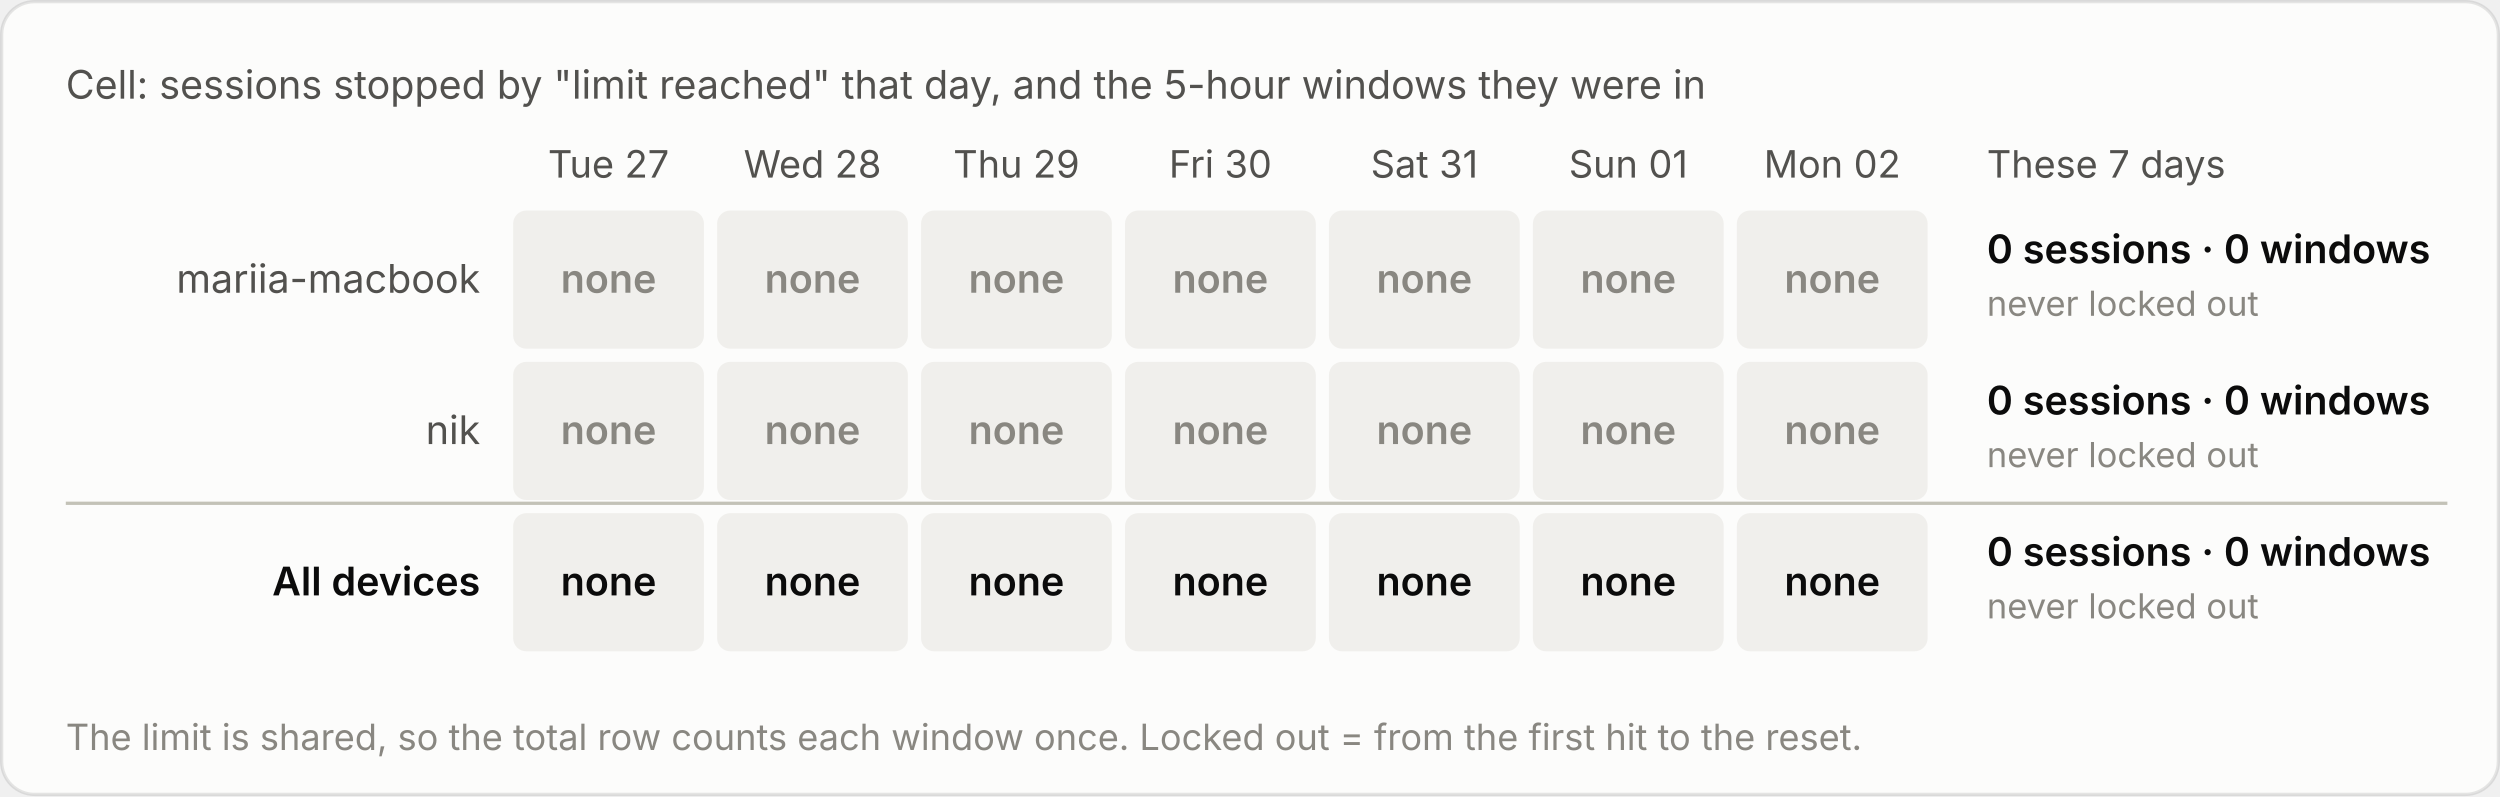
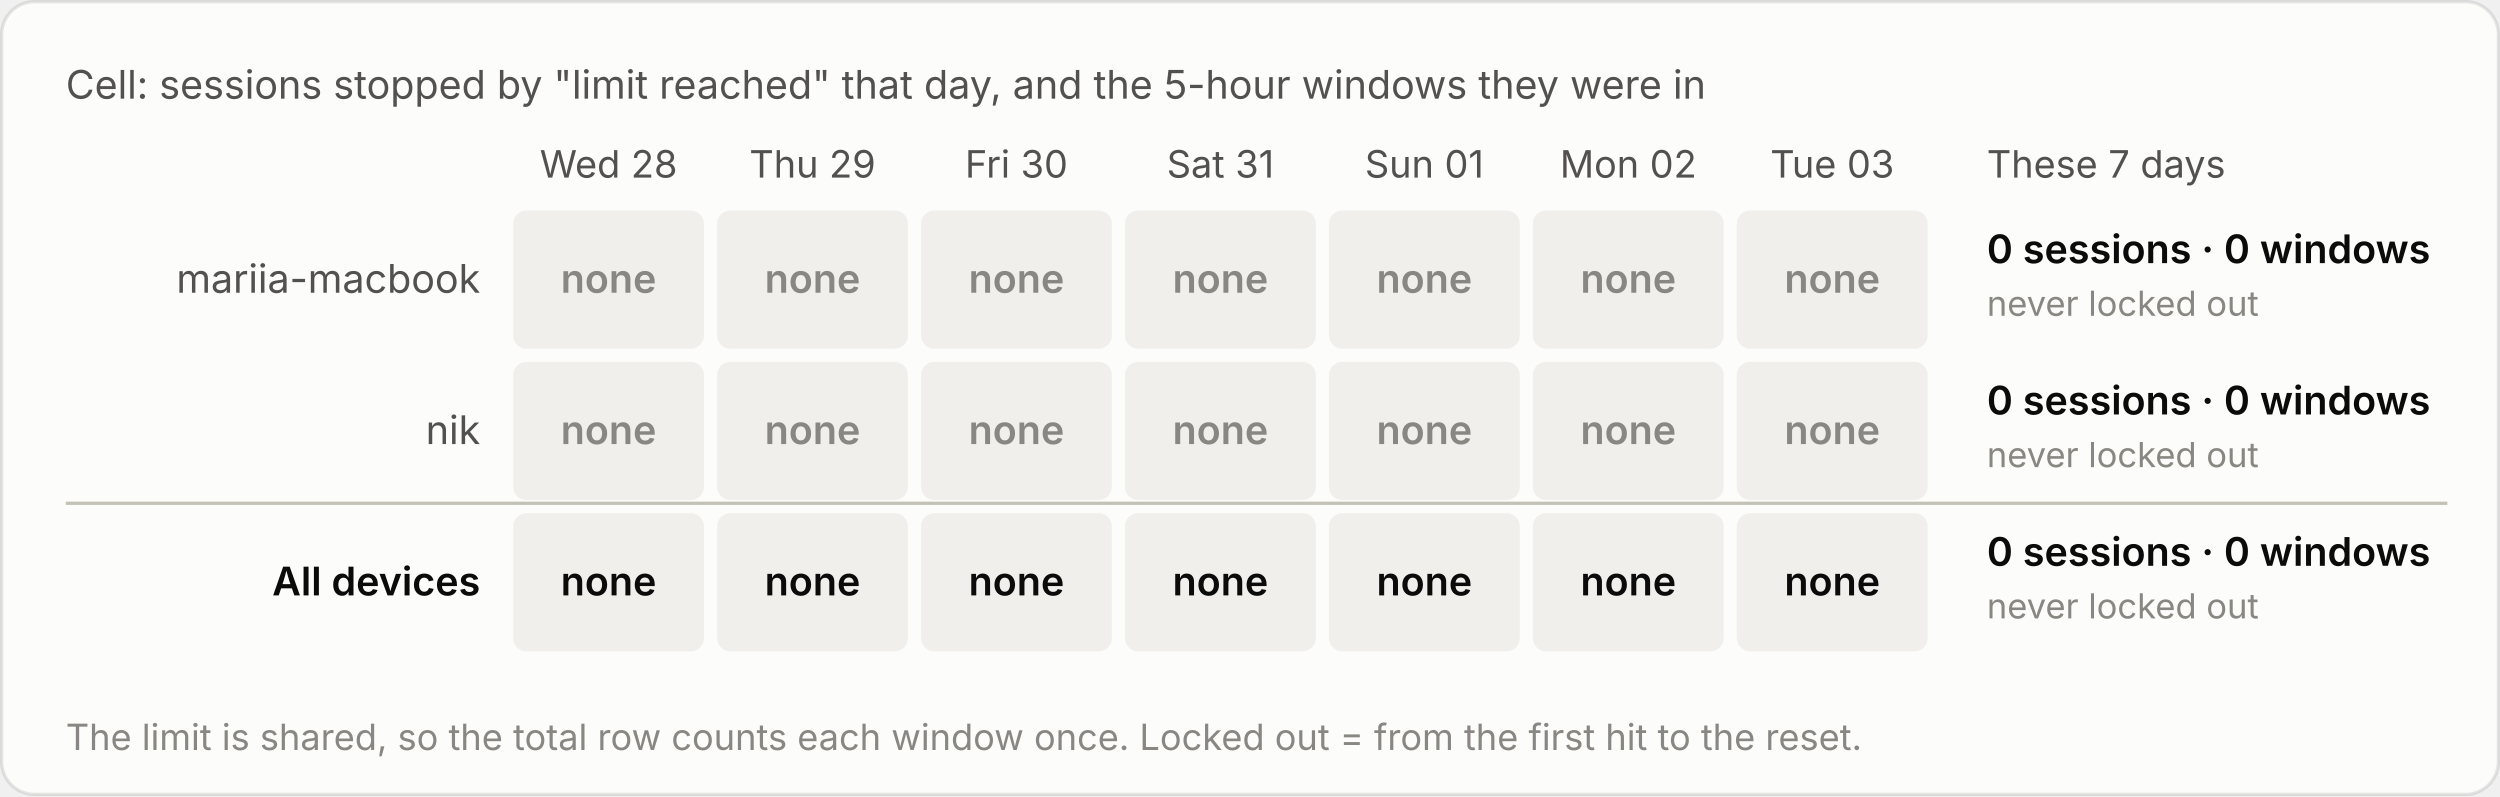
<svg xmlns="http://www.w3.org/2000/svg" viewBox="0 0 760 242" width="760" height="242" role="img" aria-label="Cell: sessions stopped by &quot;limit reached&quot; that day, and the 5-hour windows they were in">
  <style>text{font-family:system-ui,-apple-system,"Segoe UI",sans-serif;font-variant-numeric:tabular-nums}.bg{fill:#fcfcfb;stroke:rgba(11,11,11,.10)}.tp{fill:#0b0b0b}.ts{fill:#52514e}.tm{fill:#898781}.grid{stroke:#e1e0d9;stroke-width:1}.base{stroke:#c3c2b7;stroke-width:1}.so{fill:#b5b3ad}.lo{stroke:#b5b3ad}.qe{fill:#f0efec}.ring{stroke:#fcfcfb}.area{fill-opacity:.1}.s0{fill:#2a78d6}.l0{stroke:#2a78d6}.s1{fill:#eb6834}.l1{stroke:#eb6834}.s2{fill:#1baf7a}.l2{stroke:#1baf7a}.s3{fill:#eda100}.l3{stroke:#eda100}.s4{fill:#e87ba4}.l4{stroke:#e87ba4}.s5{fill:#008300}.l5{stroke:#008300}.s6{fill:#4a3aa7}.l6{stroke:#4a3aa7}.s7{fill:#e34948}.l7{stroke:#e34948}.q0{fill:#cde2fb}.q1{fill:#9ec5f4}.q2{fill:#6da7ec}.q3{fill:#3987e5}.q4{fill:#256abf}.q5{fill:#184f95}.q6{fill:#0d366b}.r0{fill:#f8d4d4}.r1{fill:#ec8f8f}.r2{fill:#c42f2f}.a0{fill:#fbe3e3}.a1{fill:#f5b8b8}.a2{fill:#ec8f8f}.a3{fill:#d65252}.a4{fill:#a82525}.tq0{fill:#0b0b0b}.tq1{fill:#0b0b0b}.tq2{fill:#0b0b0b}.tq3{fill:#ffffff}.tq4{fill:#ffffff}.tq5{fill:#ffffff}.tq6{fill:#ffffff}.tr0{fill:#0b0b0b}.tr1{fill:#0b0b0b}.tr2{fill:#ffffff}.ta0{fill:#0b0b0b}.ta1{fill:#0b0b0b}.ta2{fill:#0b0b0b}.ta3{fill:#ffffff}.ta4{fill:#ffffff}.tw{fill:#ffffff}@media (prefers-color-scheme:dark){.bg{fill:#1a1a19;stroke:rgba(255,255,255,.10)}.tp{fill:#fff}.ts{fill:#c3c2b7}.tm{fill:#898781}.grid{stroke:#2c2c2a}.base{stroke:#383835}.so{fill:#5c5b57}.lo{stroke:#5c5b57}.qe{fill:#262624}.ring{stroke:#1a1a19}.s0{fill:#3987e5}.l0{stroke:#3987e5}.s1{fill:#d95926}.l1{stroke:#d95926}.s2{fill:#199e70}.l2{stroke:#199e70}.s3{fill:#c98500}.l3{stroke:#c98500}.s4{fill:#d55181}.l4{stroke:#d55181}.s5{fill:#008300}.l5{stroke:#008300}.s6{fill:#9085e9}.l6{stroke:#9085e9}.s7{fill:#e66767}.l7{stroke:#e66767}.q0{fill:#16263a}.q1{fill:#123a66}.q2{fill:#184f95}.q3{fill:#256abf}.q4{fill:#3987e5}.q5{fill:#6da7ec}.q6{fill:#b7d3f6}.r0{fill:#4a2023}.r1{fill:#8c2c2f}.r2{fill:#e25555}.a0{fill:#3a1a1c}.a1{fill:#5e2427}.a2{fill:#8c2c2f}.a3{fill:#c43c3f}.a4{fill:#f07070}.tq0{fill:#ffffff}.tq1{fill:#ffffff}.tq2{fill:#ffffff}.tq3{fill:#ffffff}.tq4{fill:#ffffff}.tq5{fill:#0b0b0b}.tq6{fill:#0b0b0b}.tr0{fill:#ffffff}.tr1{fill:#ffffff}.tr2{fill:#ffffff}.ta0{fill:#ffffff}.ta1{fill:#ffffff}.ta2{fill:#ffffff}.ta3{fill:#ffffff}.ta4{fill:#0b0b0b}.tw{fill:#ffffff}}</style>
  <rect class="bg" x=".5" y=".5" width="759" height="241" rx="10" />
  <text class="ts" x="20" y="30" font-size="12">Cell: sessions stopped by "limit reached" that day, and the 5-hour windows they were in</text>
  <g transform="translate(0,-20)">
-     <text class="ts" x="185.0" y="74" font-size="11.5" text-anchor="middle">Tue 27</text>
-     <text class="ts" x="247.0" y="74" font-size="11.5" text-anchor="middle">Wed 28</text>
-     <text class="ts" x="309.0" y="74" font-size="11.5" text-anchor="middle">Thu 29</text>
-     <text class="ts" x="371.0" y="74" font-size="11.5" text-anchor="middle">Fri 30</text>
-     <text class="ts" x="433.0" y="74" font-size="11.5" text-anchor="middle">Sat 31</text>
-     <text class="ts" x="495.0" y="74" font-size="11.5" text-anchor="middle">Sun 01</text>
-     <text class="ts" x="557.0" y="74" font-size="11.5" text-anchor="middle">Mon 02</text>
+     <text class="ts" x="185.0" y="74" font-size="11.5" text-anchor="middle">Wed 28</text>
+     <text class="ts" x="247.0" y="74" font-size="11.5" text-anchor="middle">Thu 29</text>
+     <text class="ts" x="309.0" y="74" font-size="11.5" text-anchor="middle">Fri 30</text>
+     <text class="ts" x="371.0" y="74" font-size="11.5" text-anchor="middle">Sat 31</text>
+     <text class="ts" x="433.0" y="74" font-size="11.5" text-anchor="middle">Sun 01</text>
+     <text class="ts" x="495.0" y="74" font-size="11.5" text-anchor="middle">Mon 02</text>
+     <text class="ts" x="557.0" y="74" font-size="11.5" text-anchor="middle">Tue 03</text>
    <text class="ts" x="604" y="74" font-size="11.5">These 7 days</text>
    <text class="ts" x="146" y="109.0" font-size="12" text-anchor="end">mariia-macbook</text>
    <rect class="qe" x="156.0" y="84" width="58" height="42" rx="4" />
    <text class="tm" x="185.0" y="109.0" font-size="12" font-weight="600" text-anchor="middle">none</text>
    <rect class="qe" x="218.0" y="84" width="58" height="42" rx="4" />
    <text class="tm" x="247.0" y="109.0" font-size="12" font-weight="600" text-anchor="middle">none</text>
    <rect class="qe" x="280.0" y="84" width="58" height="42" rx="4" />
    <text class="tm" x="309.0" y="109.0" font-size="12" font-weight="600" text-anchor="middle">none</text>
    <rect class="qe" x="342.0" y="84" width="58" height="42" rx="4" />
    <text class="tm" x="371.0" y="109.0" font-size="12" font-weight="600" text-anchor="middle">none</text>
    <rect class="qe" x="404.0" y="84" width="58" height="42" rx="4" />
    <text class="tm" x="433.0" y="109.0" font-size="12" font-weight="600" text-anchor="middle">none</text>
    <rect class="qe" x="466.0" y="84" width="58" height="42" rx="4" />
    <text class="tm" x="495.0" y="109.0" font-size="12" font-weight="600" text-anchor="middle">none</text>
    <rect class="qe" x="528.0" y="84" width="58" height="42" rx="4" />
    <text class="tm" x="557.0" y="109.0" font-size="12" font-weight="600" text-anchor="middle">none</text>
    <text class="tp" x="604" y="100.0" font-size="12" font-weight="600">0 sessions · 0 windows</text>
    <text class="tm" x="604" y="116.0" font-size="10.5">never locked out</text>
    <text class="ts" x="146" y="155.0" font-size="12" text-anchor="end">nik</text>
    <rect class="qe" x="156.0" y="130" width="58" height="42" rx="4" />
    <text class="tm" x="185.0" y="155.0" font-size="12" font-weight="600" text-anchor="middle">none</text>
    <rect class="qe" x="218.0" y="130" width="58" height="42" rx="4" />
    <text class="tm" x="247.0" y="155.0" font-size="12" font-weight="600" text-anchor="middle">none</text>
    <rect class="qe" x="280.0" y="130" width="58" height="42" rx="4" />
    <text class="tm" x="309.0" y="155.0" font-size="12" font-weight="600" text-anchor="middle">none</text>
    <rect class="qe" x="342.0" y="130" width="58" height="42" rx="4" />
    <text class="tm" x="371.0" y="155.0" font-size="12" font-weight="600" text-anchor="middle">none</text>
    <rect class="qe" x="404.0" y="130" width="58" height="42" rx="4" />
    <text class="tm" x="433.0" y="155.0" font-size="12" font-weight="600" text-anchor="middle">none</text>
    <rect class="qe" x="466.0" y="130" width="58" height="42" rx="4" />
    <text class="tm" x="495.0" y="155.0" font-size="12" font-weight="600" text-anchor="middle">none</text>
    <rect class="qe" x="528.0" y="130" width="58" height="42" rx="4" />
    <text class="tm" x="557.0" y="155.0" font-size="12" font-weight="600" text-anchor="middle">none</text>
    <text class="tp" x="604" y="146.0" font-size="12" font-weight="600">0 sessions · 0 windows</text>
    <text class="tm" x="604" y="162.0" font-size="10.5">never locked out</text>
    <line class="base" x1="20" x2="744" y1="173" y2="173" />
    <text class="tp" x="146" y="201.0" font-size="12" text-anchor="end" font-weight="600">All devices</text>
    <rect class="qe" x="156.0" y="176" width="58" height="42" rx="4" />
    <text class="tp" x="185.0" y="201.0" font-size="12" font-weight="600" text-anchor="middle">none</text>
    <rect class="qe" x="218.0" y="176" width="58" height="42" rx="4" />
    <text class="tp" x="247.0" y="201.0" font-size="12" font-weight="600" text-anchor="middle">none</text>
    <rect class="qe" x="280.0" y="176" width="58" height="42" rx="4" />
    <text class="tp" x="309.0" y="201.0" font-size="12" font-weight="600" text-anchor="middle">none</text>
    <rect class="qe" x="342.0" y="176" width="58" height="42" rx="4" />
    <text class="tp" x="371.0" y="201.0" font-size="12" font-weight="600" text-anchor="middle">none</text>
    <rect class="qe" x="404.0" y="176" width="58" height="42" rx="4" />
    <text class="tp" x="433.0" y="201.0" font-size="12" font-weight="600" text-anchor="middle">none</text>
    <rect class="qe" x="466.0" y="176" width="58" height="42" rx="4" />
    <text class="tp" x="495.0" y="201.0" font-size="12" font-weight="600" text-anchor="middle">none</text>
    <rect class="qe" x="528.0" y="176" width="58" height="42" rx="4" />
    <text class="tp" x="557.0" y="201.0" font-size="12" font-weight="600" text-anchor="middle">none</text>
    <text class="tp" x="604" y="192.0" font-size="12" font-weight="600">0 sessions · 0 windows</text>
    <text class="tm" x="604" y="208.0" font-size="10.5">never locked out</text>
    <text class="tm" x="20" y="248" font-size="11">The limit is shared, so the total row counts each window once. Locked out = from the first hit to the reset.</text>
  </g>
</svg>
